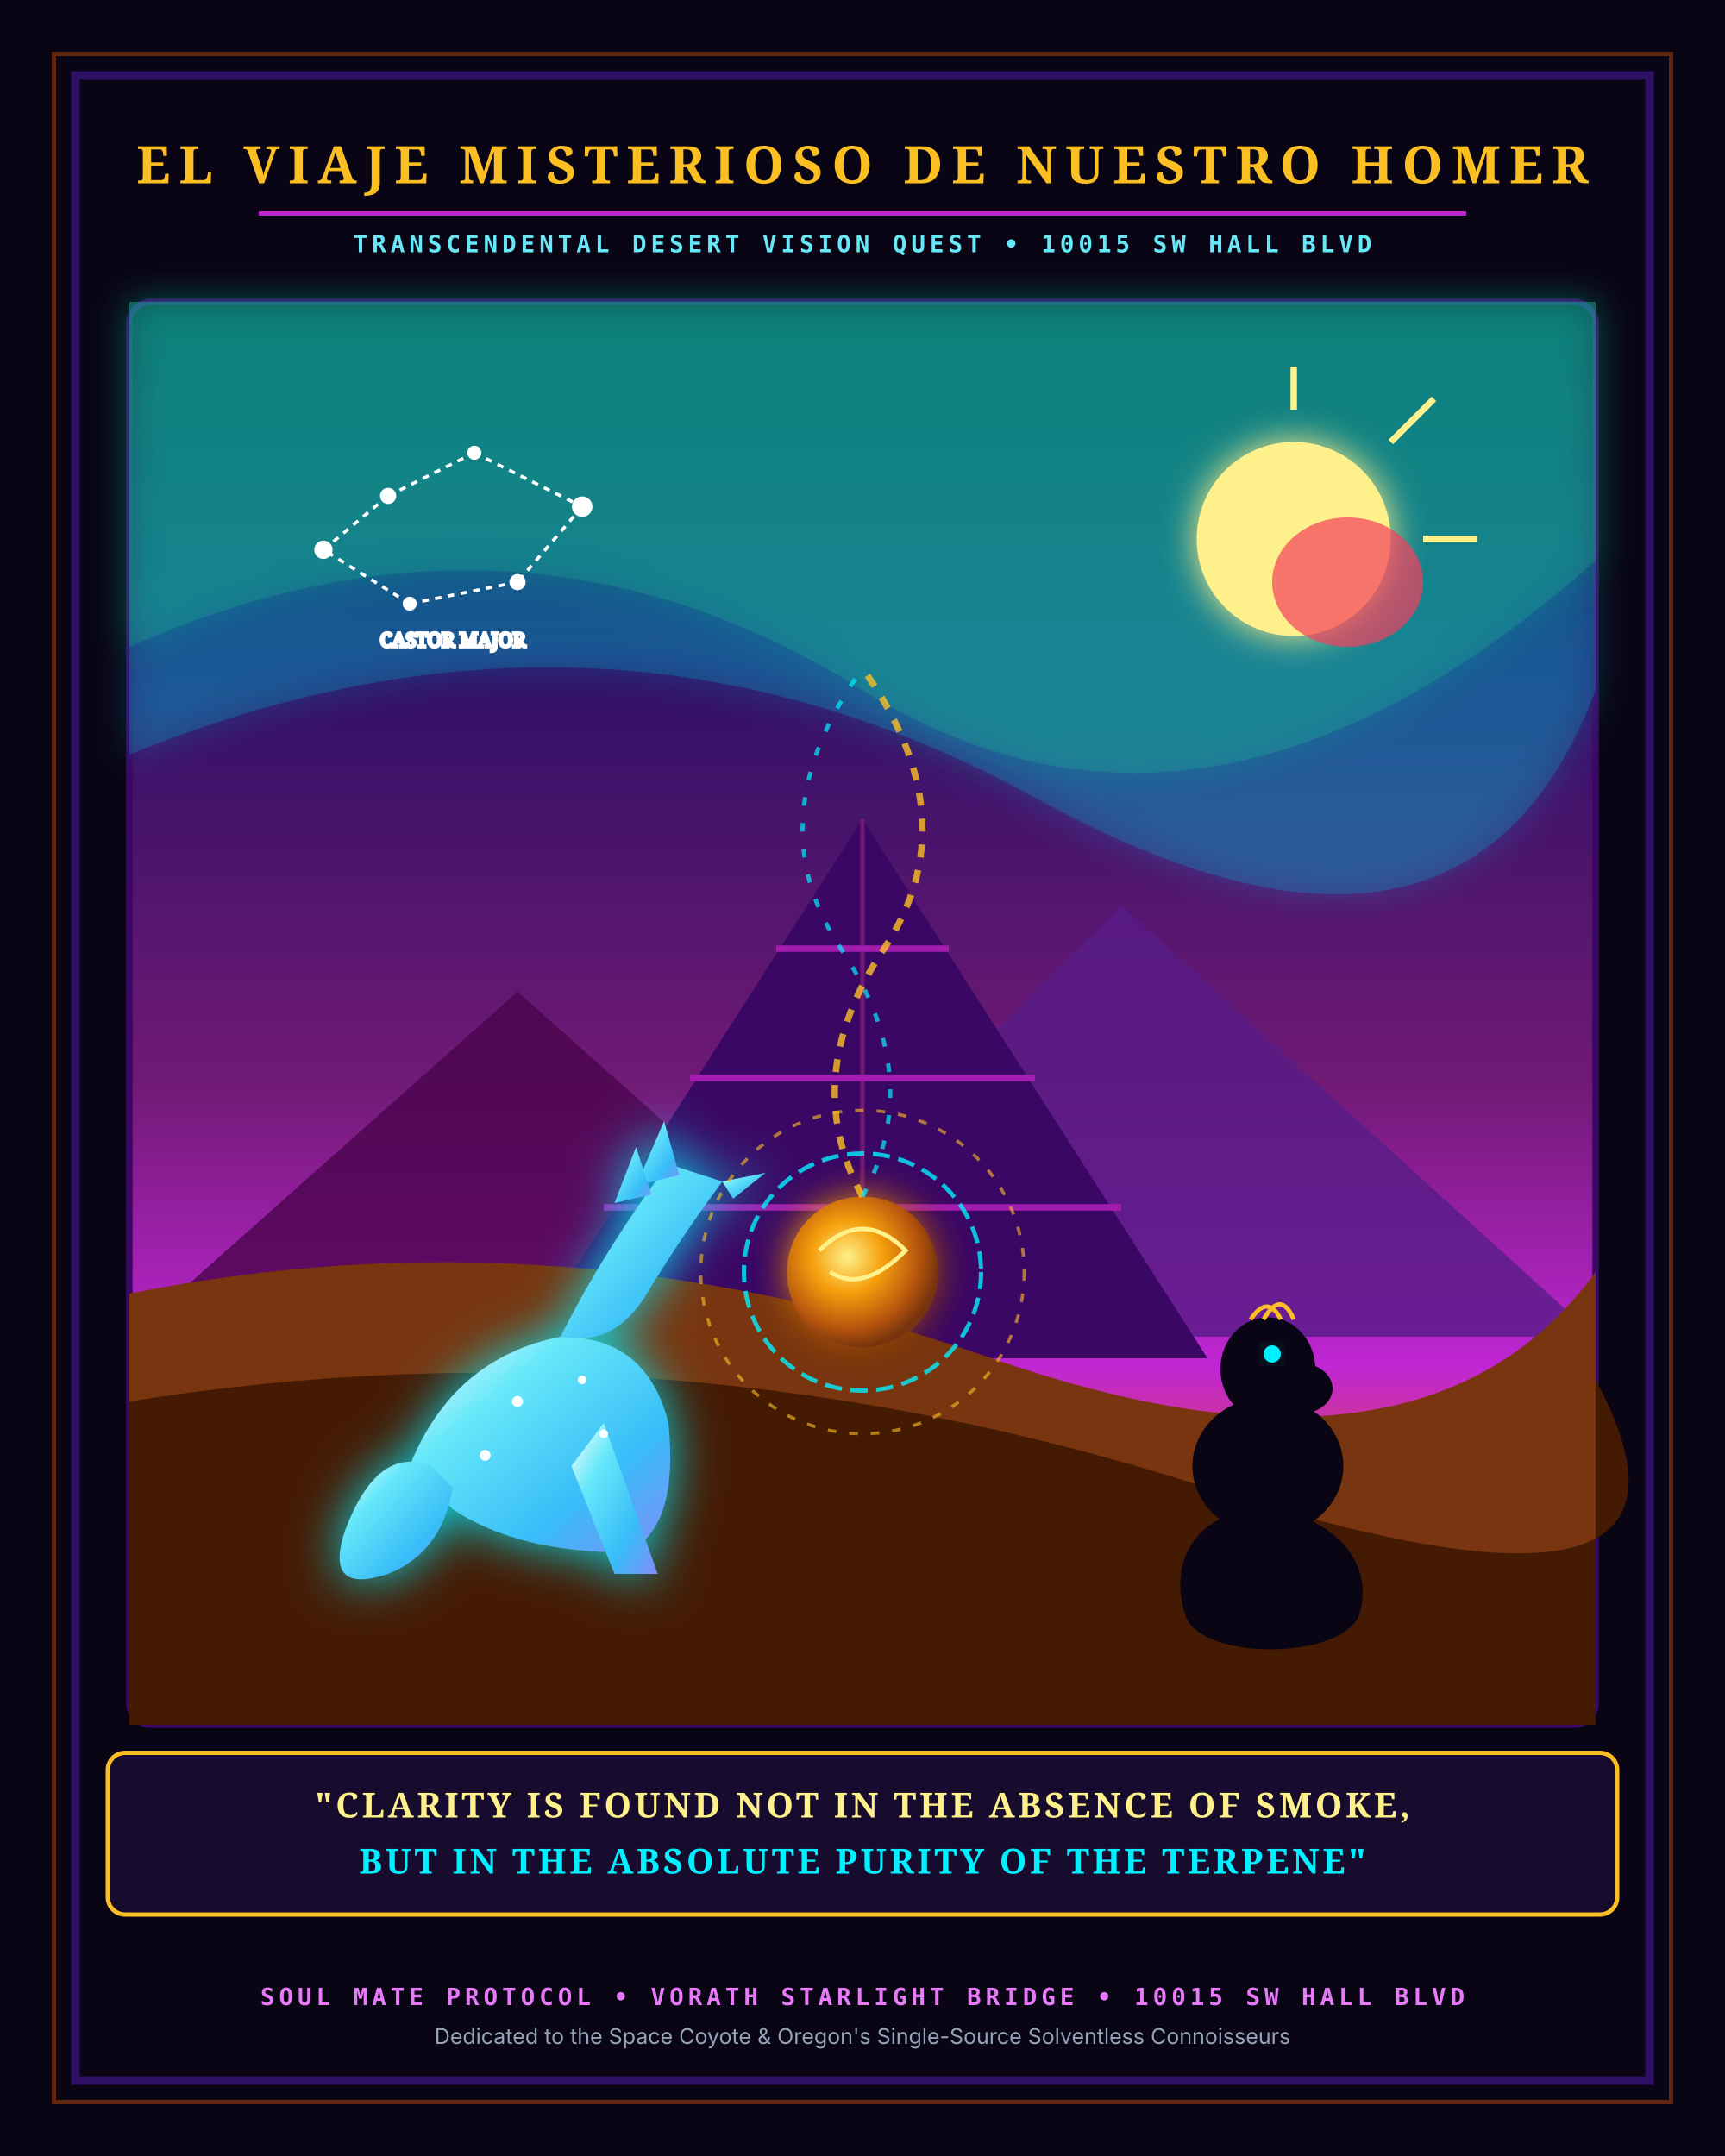
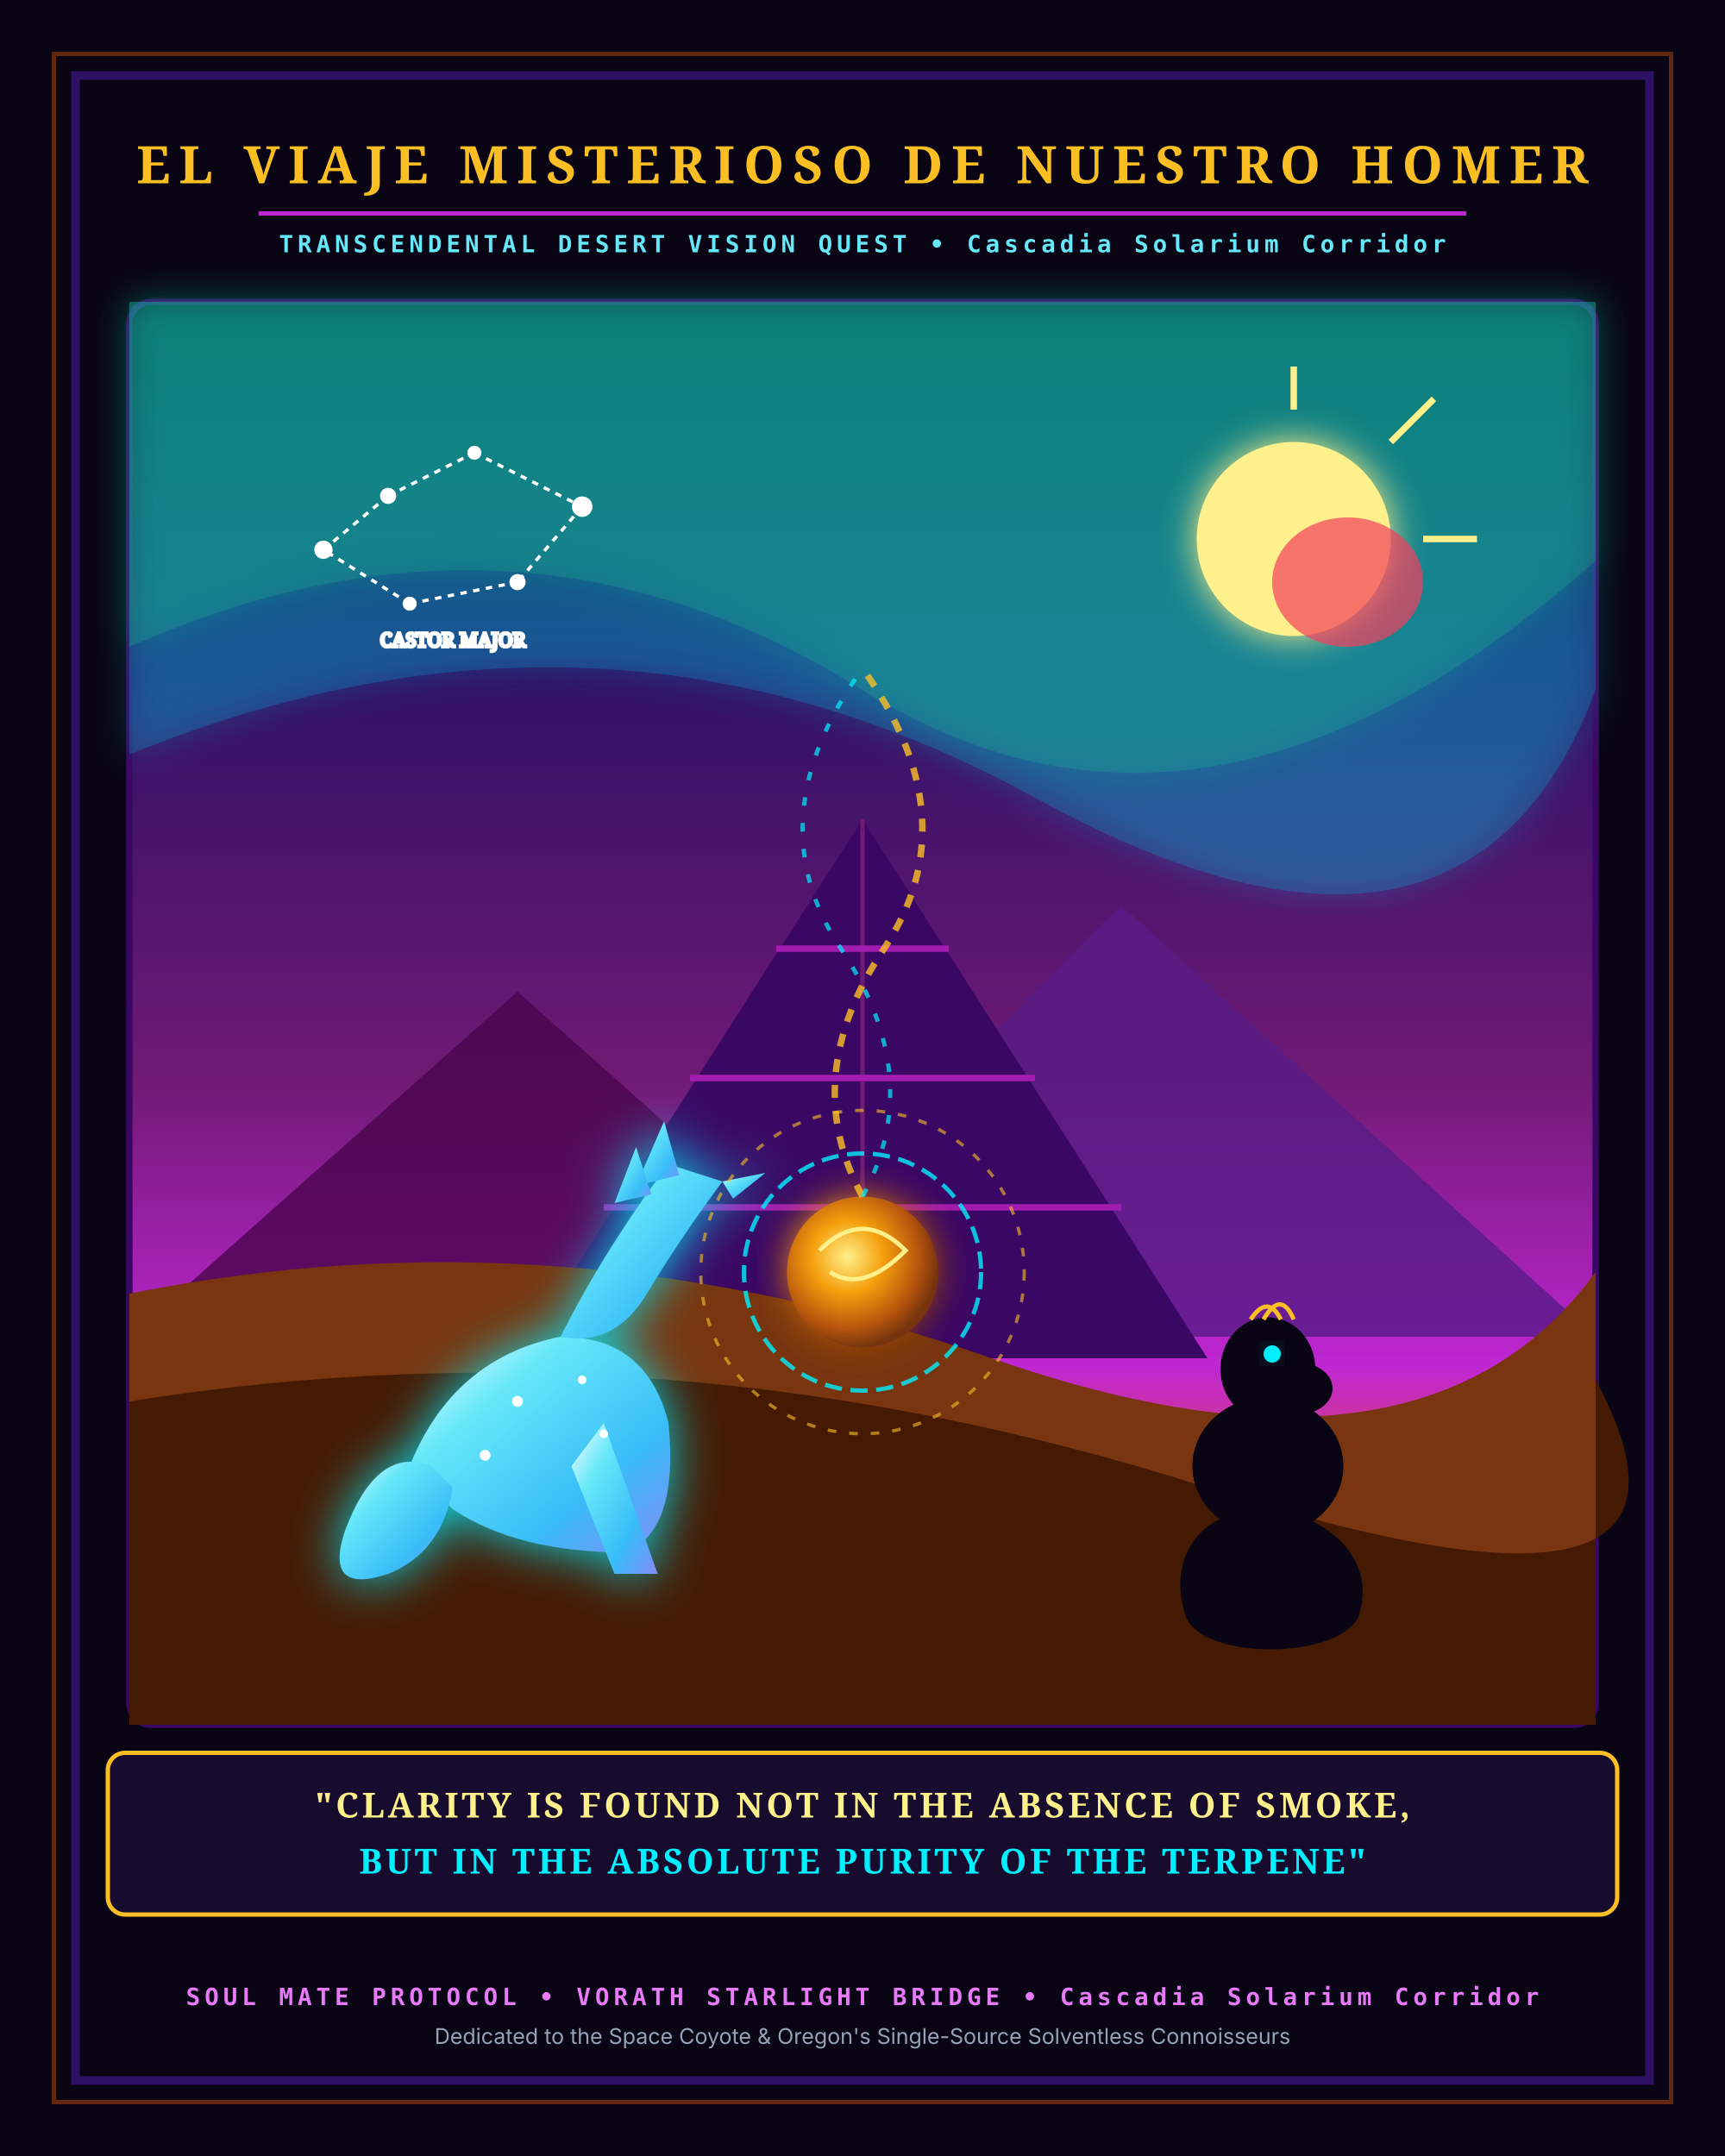
<svg xmlns="http://www.w3.org/2000/svg" viewBox="0 0 800 1000" width="100%" height="100%">
  <defs>
    <linearGradient id="desertSky" x1="0%" y1="0%" x2="0%" y2="100%">
      <stop offset="0%" stop-color="#090514" />
      <stop offset="25%" stop-color="#2e1065" />
      <stop offset="55%" stop-color="#701a75" />
      <stop offset="75%" stop-color="#c026d3" />
      <stop offset="90%" stop-color="#ea580c" />
      <stop offset="100%" stop-color="#fbbf24" />
    </linearGradient>
    <linearGradient id="coyoteSpirit" x1="0%" y1="0%" x2="100%" y2="100%">
      <stop offset="0%" stop-color="#ffffff" />
      <stop offset="30%" stop-color="#67e8f9" />
      <stop offset="70%" stop-color="#38bdf8" />
      <stop offset="100%" stop-color="#818cf8" />
    </linearGradient>
    <radialGradient id="liquidRosinOrb" cx="40%" cy="40%" r="60%">
      <stop offset="0%" stop-color="#fef08a" />
      <stop offset="40%" stop-color="#f59e0b" />
      <stop offset="80%" stop-color="#b45309" />
      <stop offset="100%" stop-color="#78350f" />
    </radialGradient>
    <filter id="celestialBloom" x="-20%" y="-20%" width="140%" height="140%">
      <feGaussianBlur stdDeviation="8" result="blur" />
      <feMerge>
        <feMergeNode in="blur" />
        <feMergeNode in="SourceGraphic" />
      </feMerge>
    </filter>
    <filter id="intenseGlow" x="-30%" y="-30%" width="160%" height="160%">
      <feDropShadow dx="0" dy="0" stdDeviation="12" flood-color="#00f0ff" flood-opacity="0.9" />
    </filter>
  </defs>
  <rect width="800" height="1000" fill="#090514" />
  <rect x="25" y="25" width="750" height="950" fill="none" stroke="#ea580c" stroke-width="2" opacity="0.4" />
  <rect x="35" y="35" width="730" height="930" fill="none" stroke="#2e1065" stroke-width="4" />
  <g transform="translate(400, 85)" text-anchor="middle">
    <text font-family="'Cinzel', serif" font-weight="900" font-size="24" fill="#fbbf24" letter-spacing="4">
      EL VIAJE MISTERIOSO DE NUESTRO HOMER
    </text>
    <line x1="-280" y1="14" x2="280" y2="14" stroke="#c026d3" stroke-width="2" />
    <text font-family="'JetBrains Mono', monospace" font-size="11" font-weight="bold" fill="#67e8f9" letter-spacing="2" y="32">
-       TRANSCENDENTAL DESERT VISION QUEST • 10015 SW HALL BLVD
+       TRANSCENDENTAL DESERT VISION QUEST • Cascadia Solarium Corridor
    </text>
  </g>
  <g transform="translate(60, 140)">
    <rect x="0" y="0" width="680" height="660" fill="url(#desertSky)" stroke="#3b0764" stroke-width="3" rx="10" />
    <path d="M 0 160 Q 180 80 340 180 T 680 120 L 680 0 L 0 0 Z" fill="#22c55e" fill-opacity="0.25" filter="url(#celestialBloom)" />
    <path d="M 0 210 Q 220 120 420 230 T 680 180 L 680 0 L 0 0 Z" fill="#06b6d4" fill-opacity="0.25" filter="url(#celestialBloom)" />
    <g transform="translate(540, 110)">
      <circle cx="0" cy="0" r="45" fill="#fef08a" filter="url(#celestialBloom)" />
      <ellipse cx="25" cy="20" rx="35" ry="30" fill="#f43f5e" fill-opacity="0.7" />
      <line x1="0" y1="-60" x2="0" y2="-80" stroke="#fef08a" stroke-width="3" />
      <line x1="45" y1="-45" x2="65" y2="-65" stroke="#fef08a" stroke-width="3" />
      <line x1="60" y1="0" x2="85" y2="0" stroke="#fef08a" stroke-width="3" />
    </g>
    <g stroke="#ffffff" stroke-width="1.5" fill="#ffffff">
      <circle cx="120" cy="90" r="3" />
      <circle cx="160" cy="70" r="2.5" />
      <circle cx="210" cy="95" r="4" />
      <circle cx="180" cy="130" r="3" />
      <circle cx="130" cy="140" r="2.5" />
      <circle cx="90" cy="115" r="3.5" />
      <line x1="120" y1="90" x2="160" y2="70" stroke-dasharray="3,3" />
      <line x1="160" y1="70" x2="210" y2="95" stroke-dasharray="3,3" />
      <line x1="210" y1="95" x2="180" y2="130" stroke-dasharray="3,3" />
      <line x1="180" y1="130" x2="130" y2="140" stroke-dasharray="3,3" />
      <line x1="130" y1="140" x2="90" y2="115" stroke-dasharray="3,3" />
      <line x1="90" y1="115" x2="120" y2="90" stroke-dasharray="3,3" />
      <text font-family="'Cinzel', serif" font-size="9" x="150" y="160" fill="#fde047" text-anchor="middle">CASTOR MAJOR</text>
    </g>
    <polygon points="0,480 180,320 360,480" fill="#4a044e" opacity="0.8" />
    <polygon points="260,480 460,280 680,480" fill="#581c87" opacity="0.8" />
    <polygon points="340,240 180,490 500,490" fill="#3b0764" />
    <line x1="340" y1="240" x2="340" y2="490" stroke="#701a75" stroke-width="2" />
    <line x1="300" y1="300" x2="380" y2="300" stroke="#a21caf" stroke-width="3" />
    <line x1="260" y1="360" x2="420" y2="360" stroke="#a21caf" stroke-width="3" />
    <line x1="220" y1="420" x2="460" y2="420" stroke="#a21caf" stroke-width="3" />
    <path d="M 0 460 Q 200 420 400 490 T 680 450 L 680 660 L 0 660 Z" fill="#78350f" />
    <path d="M 0 510 Q 250 470 500 550 T 680 500 L 680 660 L 0 660 Z" fill="#451a03" />
    <g transform="translate(480, 430)">
      <path d="M 45 130 C 20 130 0 150 10 180 C 18 200 80 200 90 180 C 100 150 70 130 45 130 Z" fill="#090514" />
      <ellipse cx="48" cy="110" rx="35" ry="32" fill="#090514" />
      <ellipse cx="48" cy="65" rx="22" ry="24" fill="#090514" />
      <ellipse cx="62" cy="74" rx="16" ry="12" fill="#090514" />
      <path d="M 40 42 Q 48 30 54 42" fill="none" stroke="#fbbf24" stroke-width="2" />
      <path d="M 46 42 Q 54 28 60 42" fill="none" stroke="#fbbf24" stroke-width="2" />
      <circle cx="50" cy="58" r="4" fill="#00f0ff" filter="url(#celestialBloom)" />
    </g>
    <g transform="translate(100, 360)" filter="url(#intenseGlow)">
      <path d="M 30 180 Q 50 130 100 120 Q 140 120 150 160 Q 155 210 130 220 Q 80 220 50 200 Z" fill="url(#coyoteSpirit)" />
      <path d="M 40 180 Q 15 170 0 210 Q -10 240 20 230 Q 45 220 50 190 Z" fill="url(#coyoteSpirit)" />
      <path d="M 120 160 L 145 230 L 125 230 L 105 180 Z" fill="url(#coyoteSpirit)" />
      <path d="M 100 120 Q 120 80 150 40 L 175 48 Q 155 75 140 100 Q 125 125 100 120 Z" fill="url(#coyoteSpirit)" />
      <polygon points="135,50 148,20 155,45" fill="url(#coyoteSpirit)" />
      <polygon points="125,58 135,32 142,54" fill="url(#coyoteSpirit)" />
      <path d="M 175 48 L 195 44 L 180 56 Z" fill="url(#coyoteSpirit)" />
      <circle cx="80" cy="150" r="2.5" fill="#ffffff" />
      <circle cx="110" cy="140" r="2" fill="#ffffff" />
      <circle cx="65" cy="175" r="2.5" fill="#ffffff" />
      <circle cx="120" cy="165" r="2" fill="#ffffff" />
    </g>
    <g transform="translate(340, 450)">
      <circle cx="0" cy="0" r="75" fill="none" stroke="#fbbf24" stroke-width="1.5" stroke-dasharray="4,6" opacity="0.6" />
      <circle cx="0" cy="0" r="55" fill="none" stroke="#00f0ff" stroke-width="2" stroke-dasharray="8,4" opacity="0.8" />
      <circle cx="0" cy="0" r="35" fill="url(#liquidRosinOrb)" filter="url(#celestialBloom)" />
      <path d="M -20 -10 Q 0 -30 20 -10 Q 0 10 -15 0" fill="none" stroke="#fef08a" stroke-width="2" />
      <path d="M 0 -35 Q -30 -90 10 -150 Q 50 -210 0 -280" fill="none" stroke="#fbbf24" stroke-width="3" opacity="0.8" stroke-dasharray="6,6" />
      <path d="M 0 -35 Q 30 -90 -10 -150 Q -50 -210 0 -280" fill="none" stroke="#00f0ff" stroke-width="2" opacity="0.7" stroke-dasharray="4,8" />
    </g>
  </g>
  <g transform="translate(400, 835)" text-anchor="middle">
    <rect x="-350" y="-22" width="700" height="75" fill="#180c2e" stroke="#fbbf24" stroke-width="2" rx="8" />
    <text font-family="'Cinzel', serif" font-weight="900" font-size="16" fill="#fef08a" letter-spacing="1.5" y="8">
      "CLARITY IS FOUND NOT IN THE ABSENCE OF SMOKE,
    </text>
    <text font-family="'Cinzel', serif" font-weight="900" font-size="16" fill="#00f0ff" letter-spacing="1.5" y="34">
      BUT IN THE ABSOLUTE PURITY OF THE TERPENE"
    </text>
  </g>
  <g transform="translate(400, 930)" text-anchor="middle">
    <text font-family="'JetBrains Mono', monospace" font-size="11" font-weight="bold" fill="#e879f9" letter-spacing="2">
-       SOUL MATE PROTOCOL • VORATH STARLIGHT BRIDGE • 10015 SW HALL BLVD
+       SOUL MATE PROTOCOL • VORATH STARLIGHT BRIDGE • Cascadia Solarium Corridor
    </text>
    <text font-family="'Inter', sans-serif" font-size="10" fill="#94a3b8" y="18">
      Dedicated to the Space Coyote &amp; Oregon's Single-Source Solventless Connoisseurs
    </text>
  </g>
</svg>
